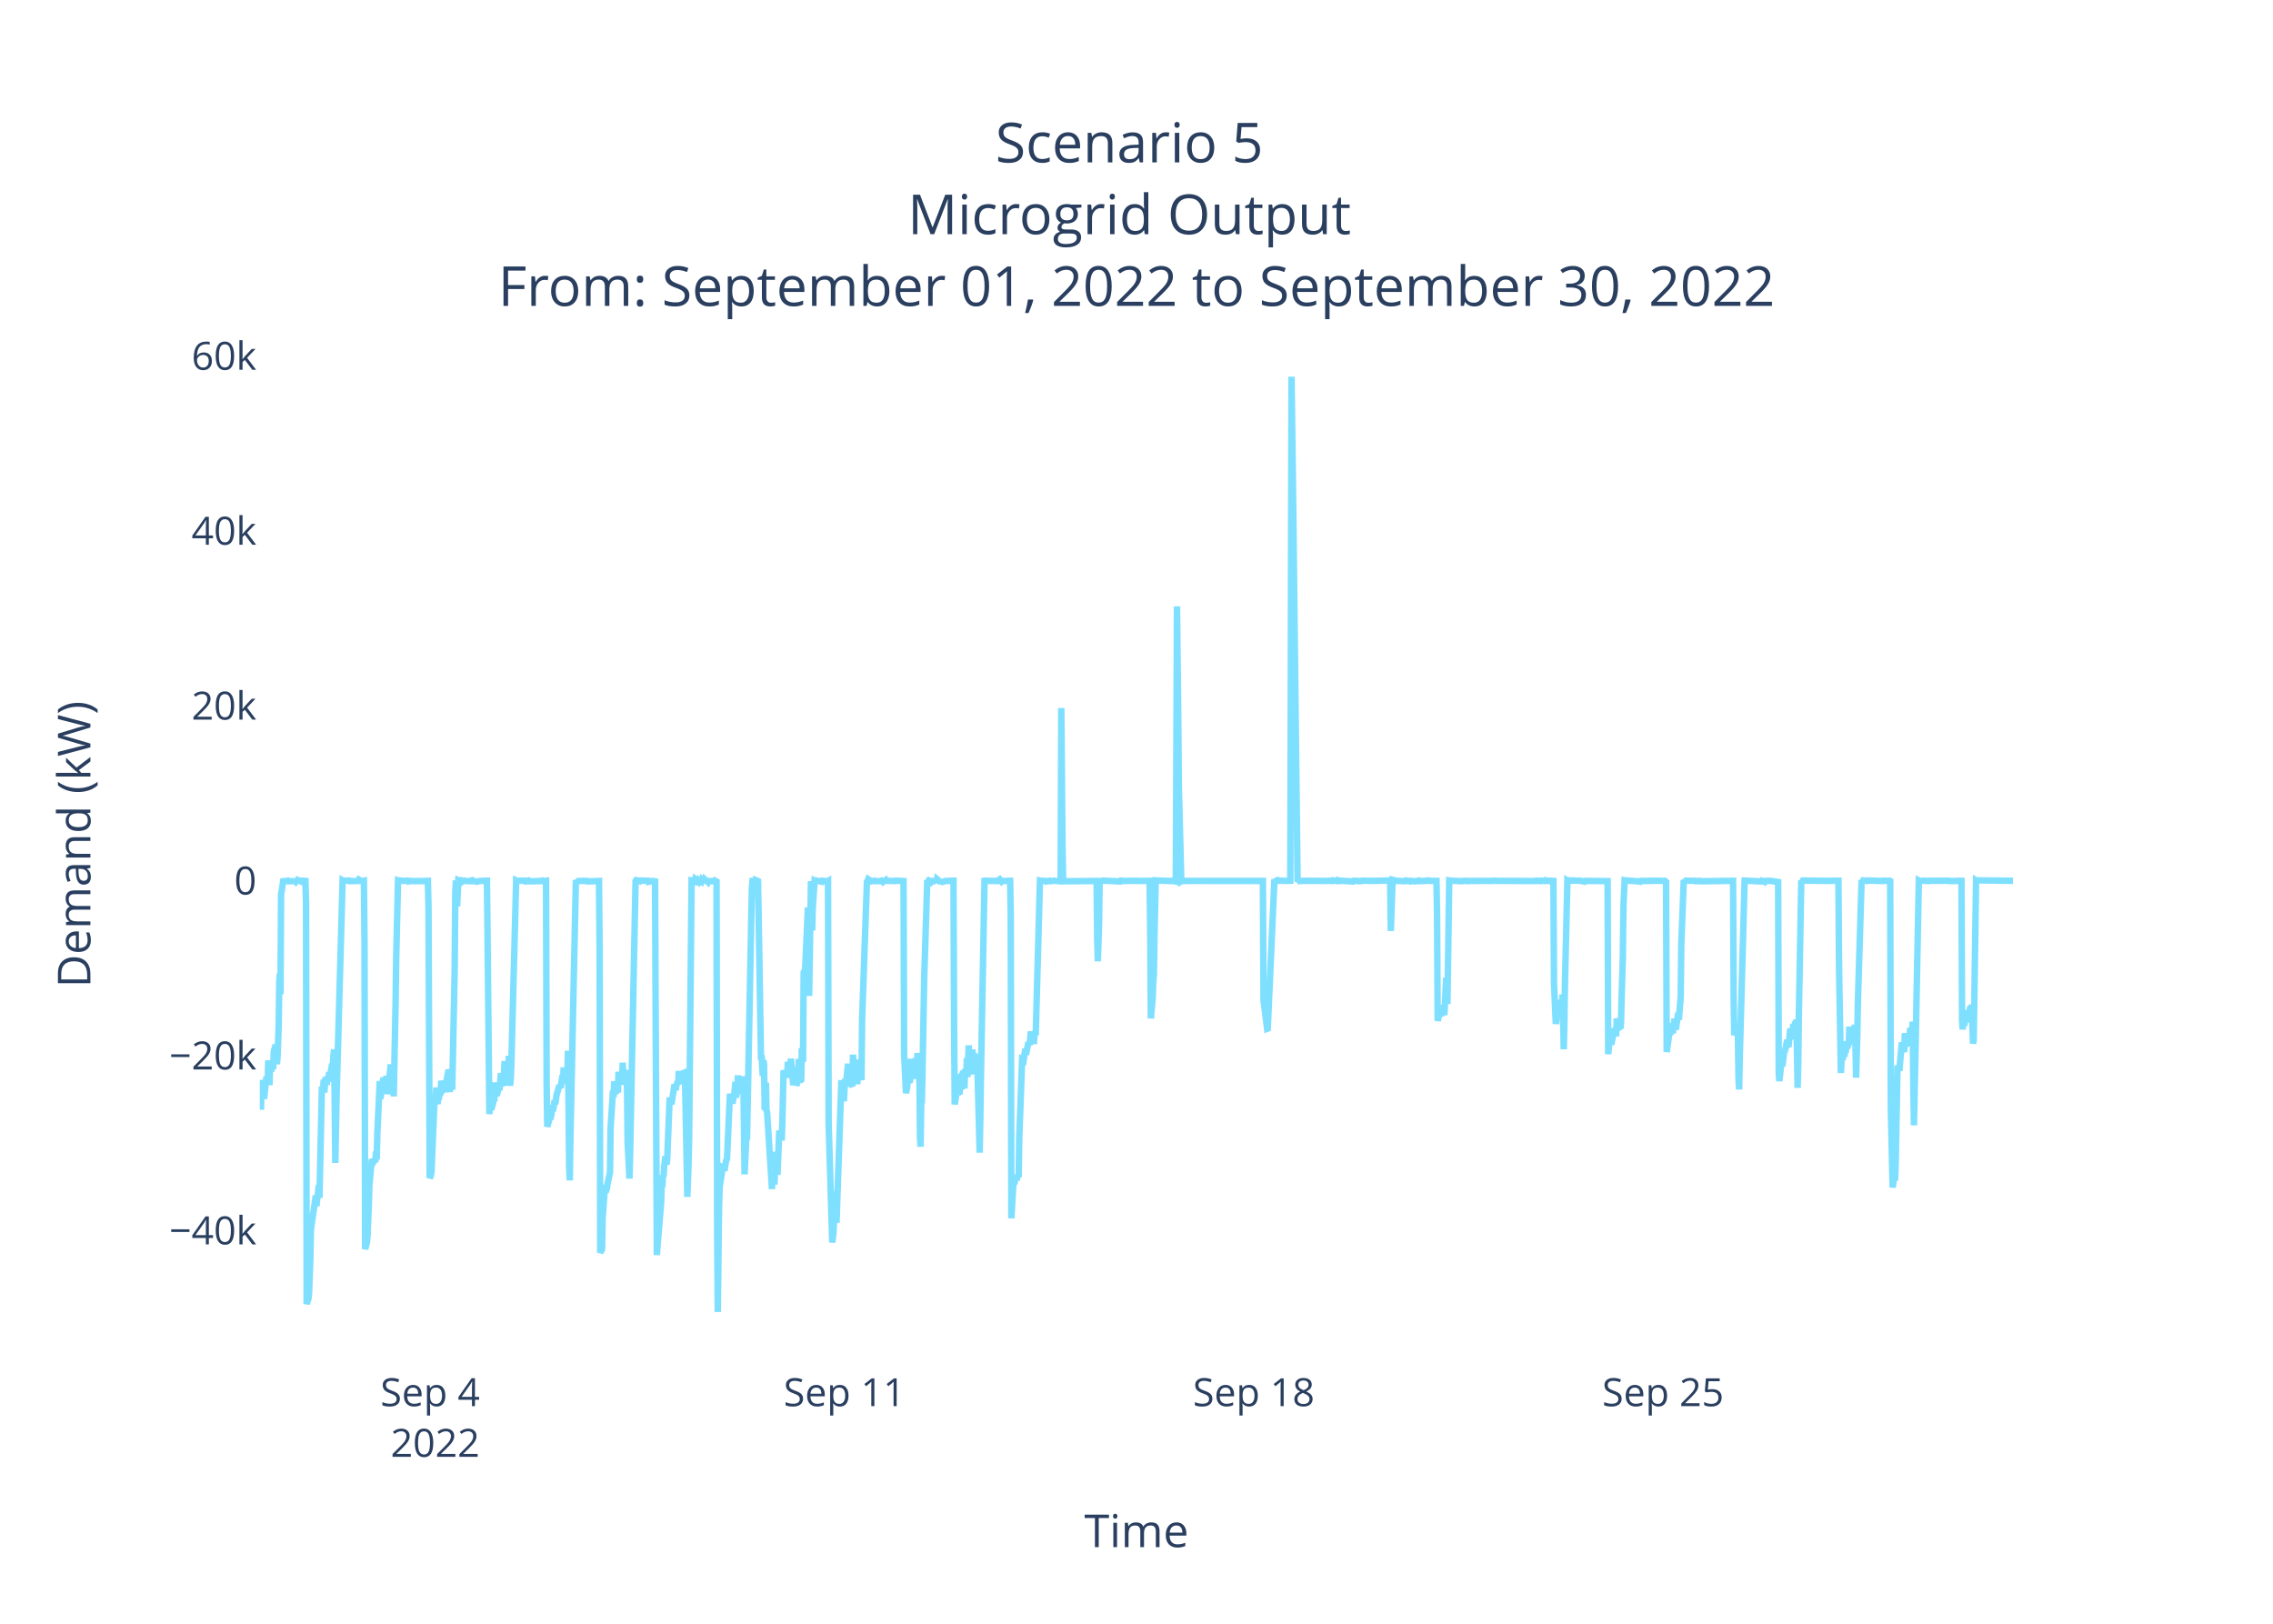
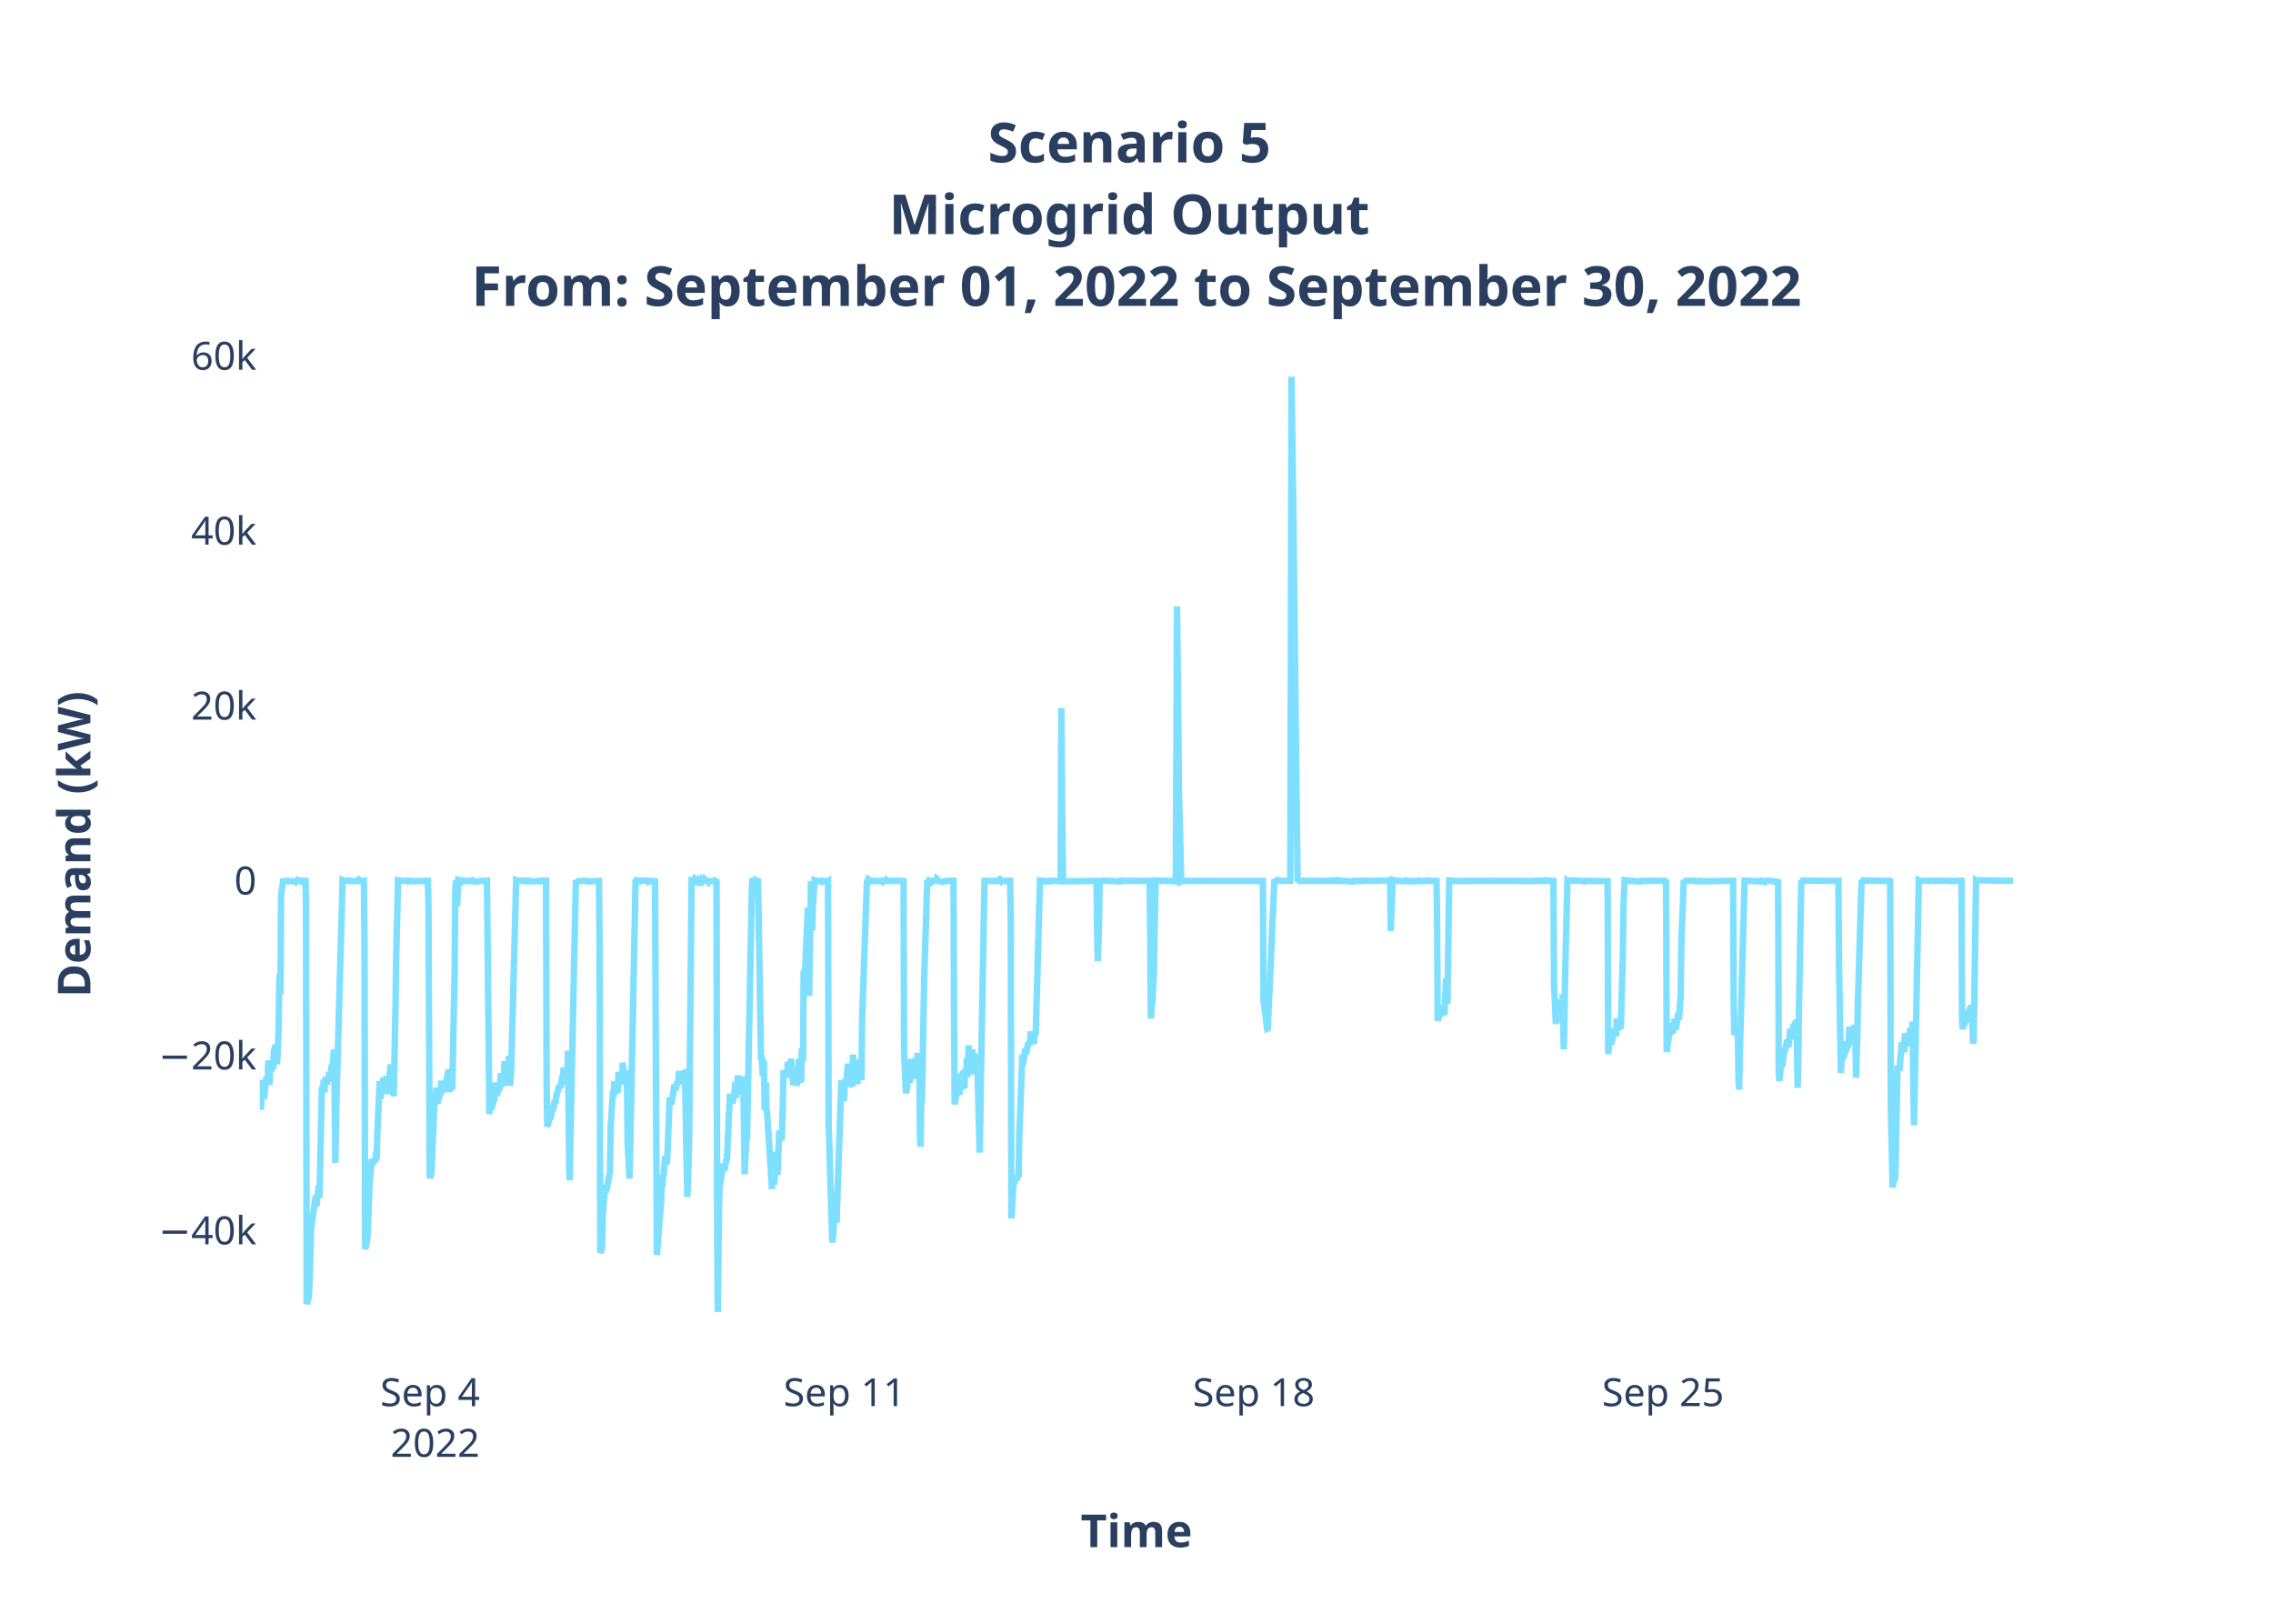
<svg xmlns="http://www.w3.org/2000/svg" class="main-svg" width="700" height="500" style="" viewBox="0 0 700 500">
  <rect x="0" y="0" width="700" height="500" style="fill: rgb(255, 255, 255); fill-opacity: 1;" />
-   <defs id="defs-b28460">
+   <defs id="defs-3d6abd">
    <g class="clips">
-       <clipPath id="clipb28460xyplot" class="plotclip">
+       <clipPath id="clip3d6abdxyplot" class="plotclip">
        <rect width="540" height="320" />
      </clipPath>
-       <clipPath class="axesclip" id="clipb28460x">
+       <clipPath class="axesclip" id="clip3d6abdx">
        <rect x="80" y="0" width="540" height="500" />
      </clipPath>
-       <clipPath class="axesclip" id="clipb28460y">
+       <clipPath class="axesclip" id="clip3d6abdy">
        <rect x="0" y="100" width="700" height="320" />
      </clipPath>
-       <clipPath class="axesclip" id="clipb28460xy">
+       <clipPath class="axesclip" id="clip3d6abdxy">
        <rect x="80" y="100" width="540" height="320" />
      </clipPath>
    </g>
    <g class="gradients" />
    <g class="patterns" />
  </defs>
  <g class="bglayer" />
  <g class="layer-below">
    <g class="imagelayer" />
    <g class="shapelayer" />
  </g>
  <g class="cartesianlayer">
    <g class="subplot xy">
      <g class="layer-subplot">
        <g class="shapelayer" />
        <g class="imagelayer" />
      </g>
      <g class="minor-gridlayer">
        <g class="x" />
        <g class="y" />
      </g>
      <g class="gridlayer">
        <g class="x">
          <path class="xgrid crisp" transform="translate(134.02,0)" d="M0,100v320" style="stroke: rgb(255, 255, 255); stroke-opacity: 1; stroke-width: 1px;" />
          <path class="xgrid crisp" transform="translate(260.06,0)" d="M0,100v320" style="stroke: rgb(255, 255, 255); stroke-opacity: 1; stroke-width: 1px;" />
          <path class="xgrid crisp" transform="translate(386.11,0)" d="M0,100v320" style="stroke: rgb(255, 255, 255); stroke-opacity: 1; stroke-width: 1px;" />
          <path class="xgrid crisp" transform="translate(512.15,0)" d="M0,100v320" style="stroke: rgb(255, 255, 255); stroke-opacity: 1; stroke-width: 1px;" />
        </g>
        <g class="y">
          <path class="ygrid crisp" transform="translate(0,378.98)" d="M80,0h540" style="stroke: rgb(255, 255, 255); stroke-opacity: 1; stroke-width: 1px;" />
          <path class="ygrid crisp" transform="translate(0,325.11)" d="M80,0h540" style="stroke: rgb(255, 255, 255); stroke-opacity: 1; stroke-width: 1px;" />
          <path class="ygrid crisp" transform="translate(0,217.39)" d="M80,0h540" style="stroke: rgb(255, 255, 255); stroke-opacity: 1; stroke-width: 1px;" />
          <path class="ygrid crisp" transform="translate(0,163.53)" d="M80,0h540" style="stroke: rgb(255, 255, 255); stroke-opacity: 1; stroke-width: 1px;" />
          <path class="ygrid crisp" transform="translate(0,109.67)" d="M80,0h540" style="stroke: rgb(255, 255, 255); stroke-opacity: 1; stroke-width: 1px;" />
        </g>
      </g>
      <g class="zerolinelayer">
        <path class="yzl zl crisp" transform="translate(0,271.25)" d="M80,0h540" style="stroke: rgb(255, 255, 255); stroke-opacity: 1; stroke-width: 2px;" />
      </g>
      <path class="xlines-below" />
      <path class="ylines-below" />
      <g class="overlines-below" />
      <g class="xaxislayer-below" />
      <g class="yaxislayer-below" />
      <g class="overaxes-below" />
-       <g class="plot" transform="translate(80,100)" clip-path="url(#clipb28460xyplot)">
+       <g class="plot" transform="translate(80,100)" clip-path="url(#clip3d6abdxyplot)">
        <g class="scatterlayer mlayer">
-           <g class="trace scatter tracef7aa32" style="stroke-miterlimit: 2; opacity: 0.5;">
+           <g class="trace scatter traced6a0f3" style="stroke-miterlimit: 2; opacity: 0.5;">
            <g class="fills" />
            <g class="errorbars" />
            <g class="lines">
              <path class="js-line" d="M0,239.06L0.19,238.4L0.38,241.7L0.56,232.58L1.13,236.52L1.31,238.37L2.06,231.54L2.25,233.89L2.44,233.22L2.63,226.53L3,234.14L3.19,227.78L3.38,229.65L3.56,229.94L3.75,226.56L4.13,229.23L4.31,223.92L4.88,221.72L5.25,227.67L5.44,225.92L5.81,216.28L6,202.55L6.19,199.76L6.38,206.17L6.56,175.57L7.32,170.59L7.5,171.16L7.69,171.4L8.63,171.18L8.82,171.35L10.88,171.35L11.07,171.53L11.44,171L11.63,171.67L11.82,171.04L12.94,171.52L13.13,171.2L14.07,171.28L14.25,178.1L14.44,301.55L15.01,299.79L15.19,298.04L15.57,287.74L15.76,278.54L17.26,268.13L17.44,271.42L18.19,264.96L18.38,268.86L19.13,234.57L19.51,235.74L19.69,232.49L19.88,236.41L20.26,231.73L20.44,232.4L20.63,234.05L20.82,231.47L21.01,232.95L21.19,231.59L21.57,231.83L22.13,228.53L22.32,228.56L22.51,228.04L22.7,224.88L22.88,223.16L23.07,238.56L23.26,258.11L23.63,238.65L23.82,231.69L25.51,171.1L25.7,171.21L27.57,171.15L27.76,171.33L30.39,171.27L30.57,170.88L31.51,171.39L31.7,171.28L32.07,171.21L32.26,190.85L32.45,284.65L33.01,282.56L33.2,280.15L33.57,271.31L33.76,264.88L34.51,257.04L35.07,257.71L35.26,257.4L35.64,257.18L35.82,254.6L36.01,257.02L36.2,249.1L36.95,232.9L37.14,238.38L38.08,231.87L38.26,233.48L38.45,236.06L38.83,232.59L39.01,231.4L39.2,232.17L39.39,236.93L40.33,227.76L40.51,231.79L40.7,233.25L40.89,228.91L41.08,231.65L41.26,237.62L41.83,208.66L42.01,195.18L42.58,171.11L42.95,171.23L43.14,171.12L44.45,171.27L44.64,171.23L45.58,171.18L45.77,171.43L46.7,171.25L46.89,171.29L48.02,171.34L48.2,171.29L49.52,171.32L49.7,171.31L51.77,171.25L51.96,179.09L52.33,262.76L52.71,261.99L52.89,260.73L53.83,238.27L54.02,240.12L54.39,234.92L54.77,239.95L54.96,237.89L55.14,238.66L55.33,236.03L55.52,237.33L55.71,236.51L55.89,232.83L56.64,235.46L56.83,235.27L57.02,235.31L58.15,229.41L58.33,234.64L58.52,236.28L58.71,230.52L58.9,229.3L59.08,232.79L59.27,235.55L60.02,198.94L60.21,174.75L60.4,171.19L60.58,171.49L60.77,179.11L61.15,171.03L61.71,171.26L61.9,171.15L62.27,171.53L62.65,171.24L62.83,171.16L63.77,171.32L63.96,171.34L64.52,171.26L64.71,171.98L65.27,170.77L65.46,171.39L65.65,171.13L66.59,171.5L66.77,171.5L67.9,171.25L68.09,171.27L69.96,171.2L70.15,188.89L70.71,243.08L70.9,239.68L71.09,235.93L71.27,241.73L71.84,239.68L72.03,235.85L72.21,239.21L72.59,233.34L72.78,235.64L72.96,237.45L73.34,235.92L73.53,234.75L73.9,234.78L74.28,230.46L74.46,232.93L74.65,232.56L74.84,232.94L75.03,234.06L75.4,226.75L75.59,233.41L75.78,233.35L76.15,227.75L76.34,231.02L76.53,233.42L76.71,225.11L77.09,234.34L77.28,232.31L77.46,228.28L78.96,171.1L79.15,171.19L79.34,171.23L81.59,171.17L81.78,171.39L82.72,171.15L82.9,171.39L84.4,171.36L84.59,171.38L85.9,171.27L86.09,171.35L87.03,171.16L87.22,171.33L88.16,171.22L88.34,233.26L88.53,246.94L89.09,245.02L89.28,241.43L89.47,244.68L89.84,243.21L90.03,240.29L90.22,242.18L90.59,240.6L90.78,238.81L90.97,239.91L91.16,239.19L91.34,237.42L92.09,234.82L92.28,234.21L92.66,234.98L93.22,231.1L93.41,232.83L93.59,228.69L93.78,233.62L94.16,231.94L94.35,229.98L94.53,229.15L94.72,232.02L94.91,223.55L95.1,240.81L95.28,259.33L95.47,263.47L95.66,250.62L97.35,171.08L97.53,171.29L99.03,171.28L99.22,171.25L100.72,171.25L100.91,171.41L104.47,171.29L104.66,192.37L104.85,285.77L105.41,284.65L105.6,274.9L106.35,264.9L106.54,267.21L106.72,266.28L106.91,266.05L107.1,264.47L107.85,261.02L108.04,247.32L108.79,235.79L108.98,237.82L109.16,232.95L109.54,236.81L109.91,234.98L110.1,234.86L110.29,236.46L110.48,230.07L111.23,234L111.41,232.5L111.6,232.08L111.79,227.23L111.98,231.81L112.54,229.9L112.73,229.62L113.1,234.28L113.29,251.84L113.85,262.92L114.04,256.17L114.23,246.52L115.73,171.32L115.92,171.04L117.04,171.37L117.23,171.15L119.48,171.2L119.67,171.56L120.6,171.33L120.79,171.26L121.73,171.41L121.92,213.77L122.29,286.47L122.67,281.44L122.86,279.2L123.61,270.21L123.79,263.59L123.98,265.54L124.17,261.85L124.36,262.29L124.54,259.2L124.92,256.06L125.29,258.6L125.48,256.86L126.23,237.96L126.61,239.76L126.79,239.97L127.73,233.92L127.92,235.27L128.11,235.64L128.29,234.25L128.67,233.02L128.86,234.01L129.04,229.85L129.61,232.78L129.8,232.64L129.98,230.96L130.36,230.71L130.55,232.82L130.73,229.64L130.92,229.87L131.11,239.41L131.67,268.56L132.05,258.48L132.23,250.5L132.98,171.1L133.36,171.16L133.55,171.34L133.92,171.48L134.11,170.72L135.05,171.51L135.23,171L135.98,171.49L136.17,170.89L136.92,171.63L137.11,170.84L138.05,171.67L138.24,171.31L139.92,171.36L140.11,171.15L140.67,171.45L140.86,279.19L141.05,304L141.42,272.68L141.61,265.71L142.55,259.48L142.74,259.58L143.11,260.47L143.67,256.98L143.86,257.4L144.8,236.8L144.99,238.16L145.18,237.65L145.55,239.78L145.93,237.89L146.11,237.27L146.49,233.15L146.68,238.04L146.86,235.84L147.05,236.34L147.24,231.14L147.61,236.83L147.8,235.23L147.99,233.79L148.18,232.8L148.36,236.1L148.93,231.44L149.11,246.34L149.3,261.61L149.86,250.04L150.05,250.91L151.55,173.41L151.74,171.3L152.49,171.33L152.68,176.1L152.87,171.07L153.43,171.3L153.62,181.38L154.37,226.35L154.55,224.9L154.74,229.11L154.93,231.31L155.12,226.46L155.3,227.8L155.49,241.8L155.87,233.38L156.05,241.95L156.24,242.52L157.74,266.14L157.93,260.73L158.12,260.8L158.49,264.77L158.68,260.23L159.06,254.75L159.24,255.19L159.43,261.77L159.99,248.14L160.37,250L160.56,249.82L160.74,251.19L160.93,245.88L161.31,229.59L161.87,231.58L162.06,230.86L162.43,231.8L162.62,226.99L163.18,231.49L163.37,228.75L163.56,226.01L164.31,234.18L164.49,229.72L164.68,232.21L164.87,231.73L165.06,228.52L165.24,234.27L165.81,232.64L166,226.09L166.37,232.8L166.75,232.51L166.93,222.78L167.12,226.11L167.31,226.08L167.5,199.39L167.68,199L167.87,200.39L168.81,179.45L169,187.33L169.18,206.68L169.75,171.34L170.12,186.52L170.31,179.3L170.87,171.18L171.25,171.37L171.43,171.17L173.12,171.52L173.31,171.21L174.62,171.38L174.81,171.4L175,171.29L175.19,246.02L176.31,282.62L176.5,281.11L176.69,279.41L177.25,266.9L177.44,275.2L177.62,276.5L179.12,232.62L179.31,236.39L179.5,236.36L179.69,234.78L179.87,239.11L180.25,232.28L180.44,234.48L181.19,227.55L181.38,234.49L181.75,227.86L181.94,233.78L182.5,234.43L182.69,224.75L182.88,229.98L183.06,233.72L183.81,226.54L184,233.87L184.38,226.43L184.94,227.25L185.13,231.6L185.31,232.59L185.5,213.9L187,171.07L187.19,171.22L187.38,170.73L187.94,171.11L188.13,171.43L189.25,171.21L189.44,171.3L190.94,171.34L191.13,171.87L192.07,170.7L192.25,171.37L192.63,171.11L192.82,171.74L193,171.21L193.19,171.23L195.44,171.3L195.63,171.19L197.69,171.27L197.88,171.27L198.26,171.3L198.44,224.73L199.01,236.63L199.38,234.76L199.57,229.08L199.76,226.03L199.94,233.12L200.13,233.35L200.69,229.99L200.88,232.01L201.82,226.01L202.01,226.51L202.2,232.26L202.57,224.26L202.76,230.79L202.95,225.53L203.13,228.4L203.32,250.34L203.51,253.1L203.7,239.6L203.88,239.71L204.07,231.63L204.63,200.8L204.82,194.91L205.57,171.06L205.76,171.33L205.95,171.14L206.7,171.7L207.07,171.27L207.26,171.29L208.2,171.38L208.38,171.77L208.57,170.71L209.14,171.19L209.32,171.36L209.7,171.79L209.89,171.16L210.07,171.38L210.26,171.56L211.2,171.29L211.39,171.29L212.32,171.25L212.51,171.22L213.64,171.2L213.82,214.26L214.01,240.09L214.57,236.61L214.76,235.44L214.95,237.3L215.14,232.98L215.32,233.49L215.51,237.07L215.7,230.68L216.08,235.53L216.26,231.17L216.64,229.89L217.01,235.19L217.2,229.17L217.58,231.54L217.76,225.8L217.95,231.68L218.33,221.88L218.51,228.96L218.7,228.74L219.08,230.81L219.45,223.17L219.64,226.73L219.83,230.15L220.01,224.38L220.39,227.55L220.58,224.95L220.76,226.5L220.95,224.81L221.14,233.4L221.7,254.94L221.89,245.02L222.08,231.92L223.2,171.21L223.39,171.18L224.7,171.27L224.89,171.24L226.02,171.27L226.2,171.27L227.33,171.27L227.52,171.03L227.89,170.77L228.45,171.45L228.64,171.27L230.33,171.28L230.52,171.22L231.08,171.22L231.27,182L231.46,275.16L232.02,265.55L232.21,264.04L232.39,264.59L232.58,263.27L232.77,263.42L232.96,262.01L233.14,263.52L233.33,261.76L233.71,262.5L233.89,250.48L234.83,224.75L235.02,227.95L235.77,222.97L235.96,224.74L236.71,220.97L236.89,221.41L237.08,221.79L237.46,217.62L237.83,221.28L238.02,218.79L238.4,221.48L238.58,218.25L238.77,217.88L238.96,218.8L239.15,211.89L240.27,171.13L240.46,171.16L240.65,171.22L241.96,171.26L242.15,171.44L243.27,171.2L243.46,171.35L244.77,171.19L244.96,171.25L246.46,171.36L246.65,170.17L246.84,118.04L247.21,160.06L247.4,171.37L257.71,171.28L257.9,189.38L258.09,196L258.46,184.57L258.65,170.92L258.84,171.57L259.4,171.21L259.59,171.17L265.03,171.43L265.22,171.17L266.34,171.29L266.53,171.26L270.28,171.22L270.47,171.27L274.03,171.24L274.22,186.63L274.41,213.61L274.97,207.42L275.16,202.37L275.35,200.24L275.53,188.32L275.91,171.1L276.47,171.15L276.66,171.14L280.78,171.31L280.97,171.23L282.1,171.44L282.29,129.52L282.47,86.72L282.85,120.55L283.04,142.57L283.79,171.37L283.97,171.26L284.16,171.29L286.41,171.24L286.6,171.29L288.48,171.23L288.66,171.26L308.92,171.28L309.11,207.84L310.23,216.8L310.42,216.73L312.48,170.74L312.67,171.34L313.42,171.04L313.61,171.22L313.8,171.18L315.86,171.24L316.05,171.24L317.36,171.21L317.55,97.25L317.74,16L318.3,58.6L318.49,75.86L319.61,171.47L319.8,171.26L319.99,171.32L321.67,171.22L321.86,171.23L328.99,171.26L329.18,171.19L330.3,171.29L330.49,171.09L331.8,171.29L331.99,171.03L332.74,171.28L332.93,171.2L336.68,171.44L336.87,171.23L337.99,171.23L338.18,171.32L339.31,171.31L339.49,171.2L343.24,171.26L343.43,171.23L347.56,171.15L347.75,171.15L348.12,171.39L348.31,186.68L348.87,170.92L349.43,171.06L349.62,171.28L350.56,171.23L350.75,171.27L352.81,171.34L353,171.14L354.31,171.41L354.5,171.25L355.44,171.37L355.62,171.42L356.94,171.15L357.12,171.34L358.25,171.26L358.44,171.31L359.75,171.11L359.94,171.24L362.38,171.25L362.56,180.92L362.75,214.35L363.31,212.23L363.5,210.61L363.88,212.9L364.06,211.1L364.25,210.44L364.44,209.6L364.63,211.59L364.81,212.56L365.38,201.1L365.56,205.98L365.75,209.17L366.31,171.11L366.69,171.17L366.88,171.19L369.5,171.3L369.69,171.35L371.57,171.21L371.75,171.29L376.07,171.25L376.26,171.24L379.44,171.28L379.63,171.21L382.26,171.27L382.45,171.24L392.95,171.3L393.14,171.17L394.45,171.31L394.64,171.19L395.76,171.29L395.95,171.08L397.08,171.3L397.26,171.19L398.39,171.26L398.58,202.94L399.14,215.3L399.33,213.96L399.51,209.47L400.08,211.01L400.26,210.19L400.45,208.63L400.64,208.41L400.83,211.76L401.01,211.64L401.2,206.23L401.58,223.09L401.76,215.51L401.95,203.09L402.7,171.12L402.89,171.23L403.08,171.09L404.02,171.22L404.2,171.11L406.27,171.22L406.45,171.16L407.95,171.47L408.14,171.25L409.83,171.27L410.02,171.27L415.08,171.33L415.27,224.61L415.83,218.89L416.02,220L416.21,221.65L416.96,217.93L417.14,218.14L417.33,216.58L417.71,219.1L417.9,213.62L418.27,216.67L418.65,216.43L418.83,213.53L419.02,216.77L419.21,214.94L419.4,207.14L419.77,194.93L419.96,178.94L420.33,171.08L420.9,171.18L421.08,171.1L422.21,171.26L422.4,171.22L425.21,171.48L425.4,171.26L428.02,171.27L428.21,171.2L429.34,171.24L429.52,171.21L432.53,171.26L432.71,171.24L433.09,171.57L433.28,223.96L434.21,217.4L434.4,218.65L434.78,215.11L434.96,216.35L435.15,218.16L435.71,213.69L435.9,215.7L436.09,217.05L436.84,211.87L437.03,214.05L437.59,206.81L437.78,190.76L438.53,171.08L438.71,171.21L438.9,171.18L442.09,171.24L442.28,171.35L443.59,171.25L443.78,171.37L453.72,171.23L453.91,207.85L454.1,218.8L454.66,215.41L454.85,218.32L455.03,216.49L455.22,219.65L455.41,232.57L455.6,235.48L455.78,225.6L457.28,171.17L457.47,171.17L462.35,171.42L462.54,171.22L463.47,171.6L463.66,171.26L464.97,171.22L465.16,171.23L467.6,171.59L467.79,230.54L467.97,232.9L468.35,229.53L468.54,227.37L468.91,228.34L469.48,223.54L469.66,223.85L470.41,220.22L470.6,222.16L470.79,222.33L471.35,216.73L471.73,219.4L471.91,217.73L472.1,217.45L472.29,215.31L472.48,220.1L472.85,214.56L473.04,215.91L473.23,213.96L473.6,234.99L473.79,227.52L473.98,212.56L474.73,171.13L474.91,171.31L475.1,171.15L482.79,171.25L482.98,171.24L486.17,171.21L486.36,197.66L486.92,230.4L487.11,226.85L487.29,225.72L487.48,226.35L487.67,225.01L487.86,224.38L488.04,225.42L488.23,222.28L488.42,224.2L488.61,220.63L488.79,222.77L489.36,221.41L489.54,216.14L489.92,220.72L490.3,219.98L490.48,219.29L491.23,215.66L491.42,222.01L491.61,231.86L491.98,218.52L492.17,208.28L493.3,171.11L493.48,171.24L493.67,171.09L494.98,171.28L495.17,171.13L499.86,171.3L500.05,171.2L501.74,171.26L501.92,171.2L502.11,171.29L502.3,240.92L502.86,265.66L503.05,264.43L503.24,263.22L503.42,263.06L503.61,263.53L503.8,258.57L504.36,228.12L504.74,228.99L504.93,229.76L505.68,221.06L506.05,221.83L506.24,223.59L506.43,223.89L506.61,218.16L506.99,221.76L507.36,221.39L507.55,218.59L507.93,220.19L508.3,216.54L508.49,218.28L508.68,218.24L508.86,216.81L509.05,214.62L509.24,234.92L509.43,246.52L509.8,228.28L509.99,219.53L510.93,171.11L511.11,171.2L511.3,171.28L512.62,171.19L512.8,171.21L513.93,171.31L514.12,171.22L520.31,171.22L520.49,171.31L522.93,171.26L523.12,171.22L524.06,171.23L524.24,214.26L524.43,216.97L524.81,213.46L524.99,215.88L525.18,212.23L525.56,214.23L525.75,211.03L525.93,213.16L526.12,213.59L526.31,214.76L526.5,212L526.68,210.46L527.25,209.92L527.62,221.35L527.81,220.39L528,209.26L528.56,171.06L528.93,171.27L529.12,171.08L540,171.23" style="vector-effect: non-scaling-stroke; fill: none; stroke: rgb(0, 191, 255); stroke-opacity: 1; stroke-width: 2px; opacity: 1;" />
            </g>
            <g class="points" />
            <g class="text" />
          </g>
        </g>
      </g>
      <g class="overplot" />
      <path class="xlines-above crisp" d="M0,0" style="fill: none;" />
      <path class="ylines-above crisp" d="M0,0" style="fill: none;" />
      <g class="overlines-above" />
      <g class="xaxislayer-above">
        <g class="xtick">
-           <text text-anchor="middle" x="0" y="433" transform="translate(134.02,0)" style="font-family: 'Open Sans', verdana, arial, sans-serif; font-size: 12px; fill: rgb(42, 63, 95); fill-opacity: 1; white-space: pre; opacity: 1;">
+           <text text-anchor="middle" x="0" y="433" transform="translate(134.02,0)" style="font-family: sans-serif; font-size: 12px; fill: rgb(42, 63, 95); fill-opacity: 1; white-space: pre; opacity: 1;">
            <tspan class="line" dy="0em" x="0" y="433">Sep 4</tspan>
            <tspan class="line" dy="1.3em" x="0" y="433">2022</tspan>
          </text>
        </g>
        <g class="xtick">
-           <text text-anchor="middle" x="0" y="433" style="font-family: 'Open Sans', verdana, arial, sans-serif; font-size: 12px; fill: rgb(42, 63, 95); fill-opacity: 1; white-space: pre; opacity: 1;" transform="translate(260.06,0)">Sep 11</text>
+           <text text-anchor="middle" x="0" y="433" style="font-family: sans-serif; font-size: 12px; fill: rgb(42, 63, 95); fill-opacity: 1; white-space: pre; opacity: 1;" transform="translate(260.06,0)">Sep 11</text>
        </g>
        <g class="xtick">
-           <text text-anchor="middle" x="0" y="433" style="font-family: 'Open Sans', verdana, arial, sans-serif; font-size: 12px; fill: rgb(42, 63, 95); fill-opacity: 1; white-space: pre; opacity: 1;" transform="translate(386.11,0)">Sep 18</text>
+           <text text-anchor="middle" x="0" y="433" style="font-family: sans-serif; font-size: 12px; fill: rgb(42, 63, 95); fill-opacity: 1; white-space: pre; opacity: 1;" transform="translate(386.11,0)">Sep 18</text>
        </g>
        <g class="xtick">
-           <text text-anchor="middle" x="0" y="433" style="font-family: 'Open Sans', verdana, arial, sans-serif; font-size: 12px; fill: rgb(42, 63, 95); fill-opacity: 1; white-space: pre; opacity: 1;" transform="translate(512.15,0)">Sep 25</text>
+           <text text-anchor="middle" x="0" y="433" style="font-family: sans-serif; font-size: 12px; fill: rgb(42, 63, 95); fill-opacity: 1; white-space: pre; opacity: 1;" transform="translate(512.15,0)">Sep 25</text>
        </g>
      </g>
      <g class="yaxislayer-above">
        <g class="ytick">
-           <text text-anchor="end" x="79" y="4.2" transform="translate(0,378.98)" style="font-family: 'Open Sans', verdana, arial, sans-serif; font-size: 12px; fill: rgb(42, 63, 95); fill-opacity: 1; white-space: pre; opacity: 1;">−40k</text>
+           <text text-anchor="end" x="79" y="4.2" transform="translate(0,378.98)" style="font-family: sans-serif; font-size: 12px; fill: rgb(42, 63, 95); fill-opacity: 1; white-space: pre; opacity: 1;">−40k</text>
        </g>
        <g class="ytick">
-           <text text-anchor="end" x="79" y="4.2" style="font-family: 'Open Sans', verdana, arial, sans-serif; font-size: 12px; fill: rgb(42, 63, 95); fill-opacity: 1; white-space: pre; opacity: 1;" transform="translate(0,325.11)">−20k</text>
+           <text text-anchor="end" x="79" y="4.2" style="font-family: sans-serif; font-size: 12px; fill: rgb(42, 63, 95); fill-opacity: 1; white-space: pre; opacity: 1;" transform="translate(0,325.11)">−20k</text>
        </g>
        <g class="ytick">
-           <text text-anchor="end" x="79" y="4.2" style="font-family: 'Open Sans', verdana, arial, sans-serif; font-size: 12px; fill: rgb(42, 63, 95); fill-opacity: 1; white-space: pre; opacity: 1;" transform="translate(0,271.25)">0</text>
+           <text text-anchor="end" x="79" y="4.2" style="font-family: sans-serif; font-size: 12px; fill: rgb(42, 63, 95); fill-opacity: 1; white-space: pre; opacity: 1;" transform="translate(0,271.25)">0</text>
        </g>
        <g class="ytick">
-           <text text-anchor="end" x="79" y="4.2" style="font-family: 'Open Sans', verdana, arial, sans-serif; font-size: 12px; fill: rgb(42, 63, 95); fill-opacity: 1; white-space: pre; opacity: 1;" transform="translate(0,217.39)">20k</text>
+           <text text-anchor="end" x="79" y="4.2" style="font-family: sans-serif; font-size: 12px; fill: rgb(42, 63, 95); fill-opacity: 1; white-space: pre; opacity: 1;" transform="translate(0,217.39)">20k</text>
        </g>
        <g class="ytick">
-           <text text-anchor="end" x="79" y="4.2" style="font-family: 'Open Sans', verdana, arial, sans-serif; font-size: 12px; fill: rgb(42, 63, 95); fill-opacity: 1; white-space: pre; opacity: 1;" transform="translate(0,163.53)">40k</text>
+           <text text-anchor="end" x="79" y="4.2" style="font-family: sans-serif; font-size: 12px; fill: rgb(42, 63, 95); fill-opacity: 1; white-space: pre; opacity: 1;" transform="translate(0,163.53)">40k</text>
        </g>
        <g class="ytick">
-           <text text-anchor="end" x="79" y="4.2" style="font-family: 'Open Sans', verdana, arial, sans-serif; font-size: 12px; fill: rgb(42, 63, 95); fill-opacity: 1; white-space: pre; opacity: 1;" transform="translate(0,109.67)">60k</text>
+           <text text-anchor="end" x="79" y="4.2" style="font-family: sans-serif; font-size: 12px; fill: rgb(42, 63, 95); fill-opacity: 1; white-space: pre; opacity: 1;" transform="translate(0,109.67)">60k</text>
        </g>
      </g>
      <g class="overaxes-above" />
    </g>
  </g>
  <g class="polarlayer" />
  <g class="smithlayer" />
  <g class="ternarylayer" />
  <g class="geolayer" />
  <g class="funnelarealayer" />
  <g class="pielayer" />
  <g class="iciclelayer" />
  <g class="treemaplayer" />
  <g class="sunburstlayer" />
  <g class="glimages" />
-   <defs id="topdefs-b28460">
+   <defs id="topdefs-3d6abd">
    <g class="clips" />
  </defs>
  <g class="layer-above">
    <g class="imagelayer" />
    <g class="shapelayer" />
  </g>
  <g class="infolayer">
    <g class="g-gtitle">
-       <text class="gtitle" x="350" y="50" text-anchor="middle" dy="0em" style="font-family: 'Open Sans', verdana, arial, sans-serif; font-size: 17px; fill: rgb(42, 63, 95); opacity: 1; font-weight: normal; white-space: pre;">
-         <tspan class="line" dy="0em" x="350" y="50">Scenario 5</tspan>
-         <tspan class="line" dy="1.3em" x="350" y="50">Microgrid Output</tspan>
-         <tspan class="line" dy="2.6em" x="350" y="50">From: September 01, 2022 to September 30, 2022</tspan>
+       <text class="gtitle" x="350" y="50" text-anchor="middle" dy="0em" style="font-family: sans-serif; font-size: 17px; fill: rgb(42, 63, 95); opacity: 1; font-weight: normal; white-space: pre;">
+         <tspan class="line" dy="0em" x="350" y="50">
+           <tspan style="font-weight:bold">Scenario 5</tspan>
+         </tspan>
+         <tspan class="line" dy="1.3em" x="350" y="50">
+           <tspan style="font-weight:bold">Microgrid Output</tspan>
+         </tspan>
+         <tspan class="line" dy="2.6em" x="350" y="50">
+           <tspan style="font-weight:bold">From: September 01, 2022 to September 30, 2022</tspan>
+         </tspan>
      </text>
    </g>
    <g class="g-xtitle">
-       <text class="xtitle" x="350" y="476.409" text-anchor="middle" style="font-family: 'Open Sans', verdana, arial, sans-serif; font-size: 14px; fill: rgb(42, 63, 95); opacity: 1; font-weight: normal; white-space: pre;">Time</text>
+       <text class="xtitle" x="350" y="476.409" text-anchor="middle" style="font-family: sans-serif; font-size: 14px; fill: rgb(42, 63, 95); opacity: 1; font-weight: normal; white-space: pre;">
+         <tspan style="font-weight:bold">Time</tspan>
+       </text>
    </g>
    <g class="g-ytitle">
-       <text class="ytitle" transform="rotate(-90,27.84063,260)" x="27.841" y="260" text-anchor="middle" style="font-family: 'Open Sans', verdana, arial, sans-serif; font-size: 14px; fill: rgb(42, 63, 95); opacity: 1; font-weight: normal; white-space: pre;">Demand (kW)</text>
+       <text class="ytitle" transform="rotate(-90,27.84063,260)" x="27.841" y="260" text-anchor="middle" style="font-family: sans-serif; font-size: 14px; fill: rgb(42, 63, 95); opacity: 1; font-weight: normal; white-space: pre;">
+         <tspan style="font-weight:bold">Demand (kW)</tspan>
+       </text>
    </g>
  </g>
</svg>
